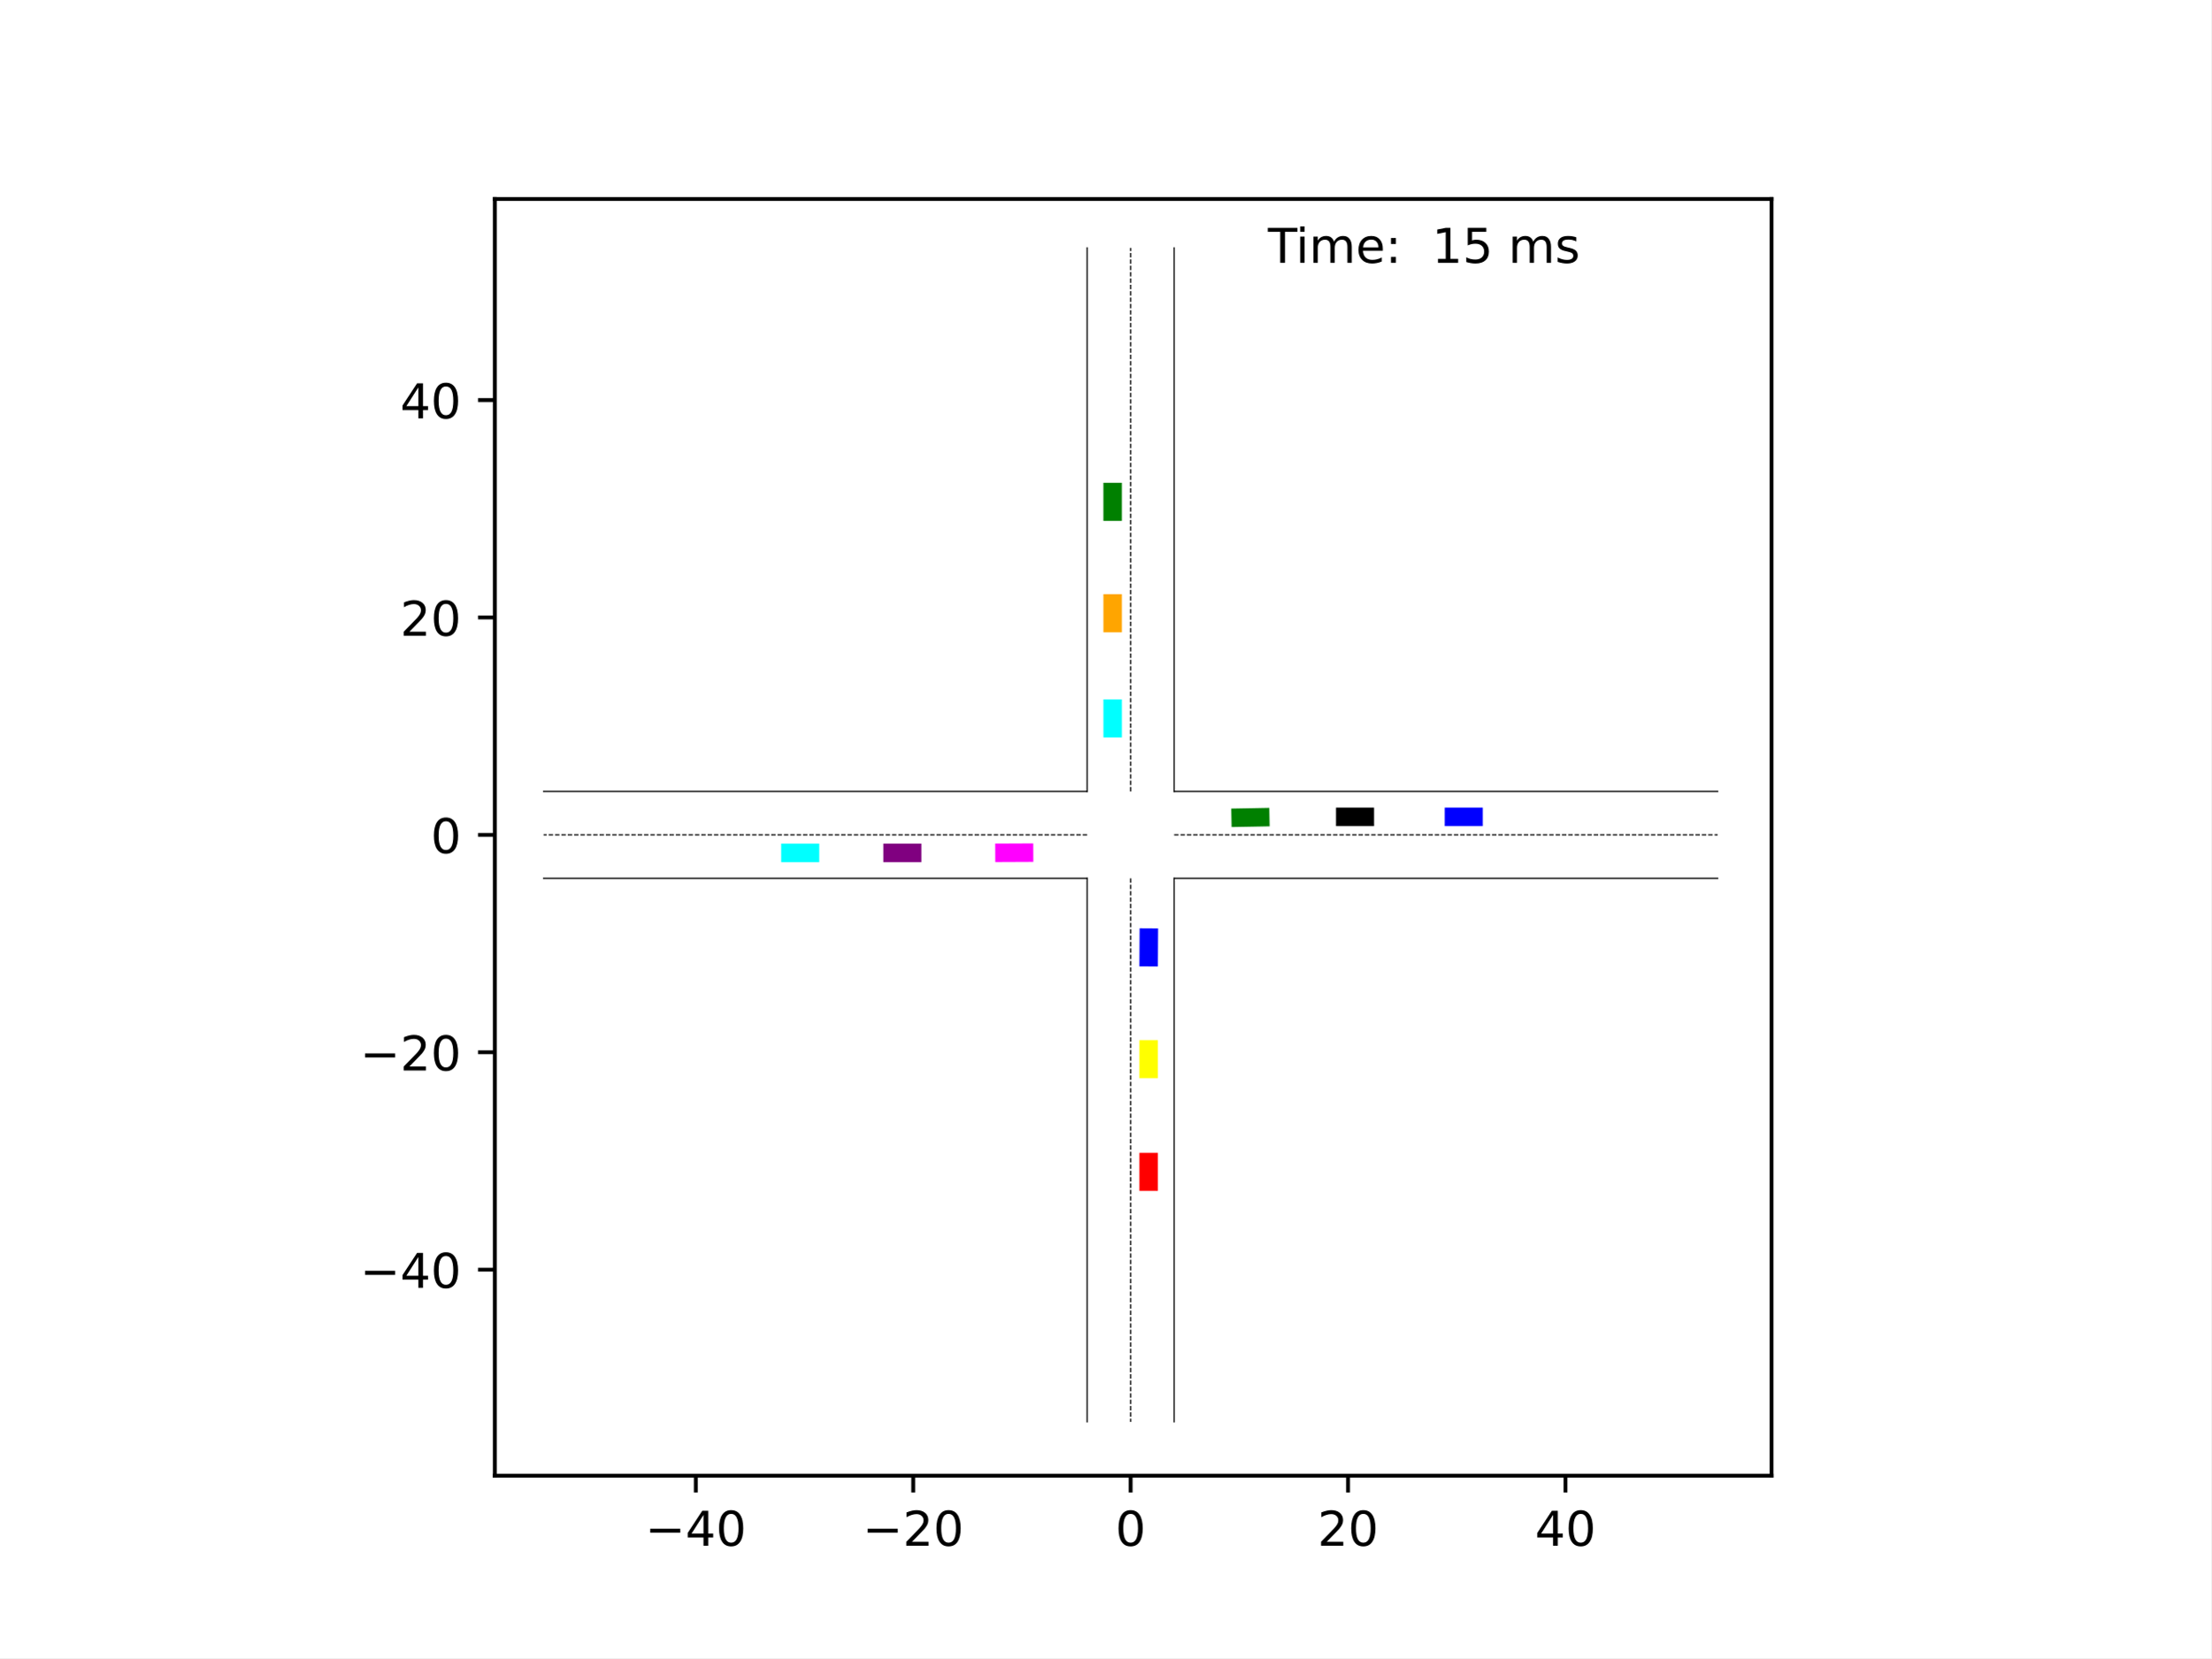
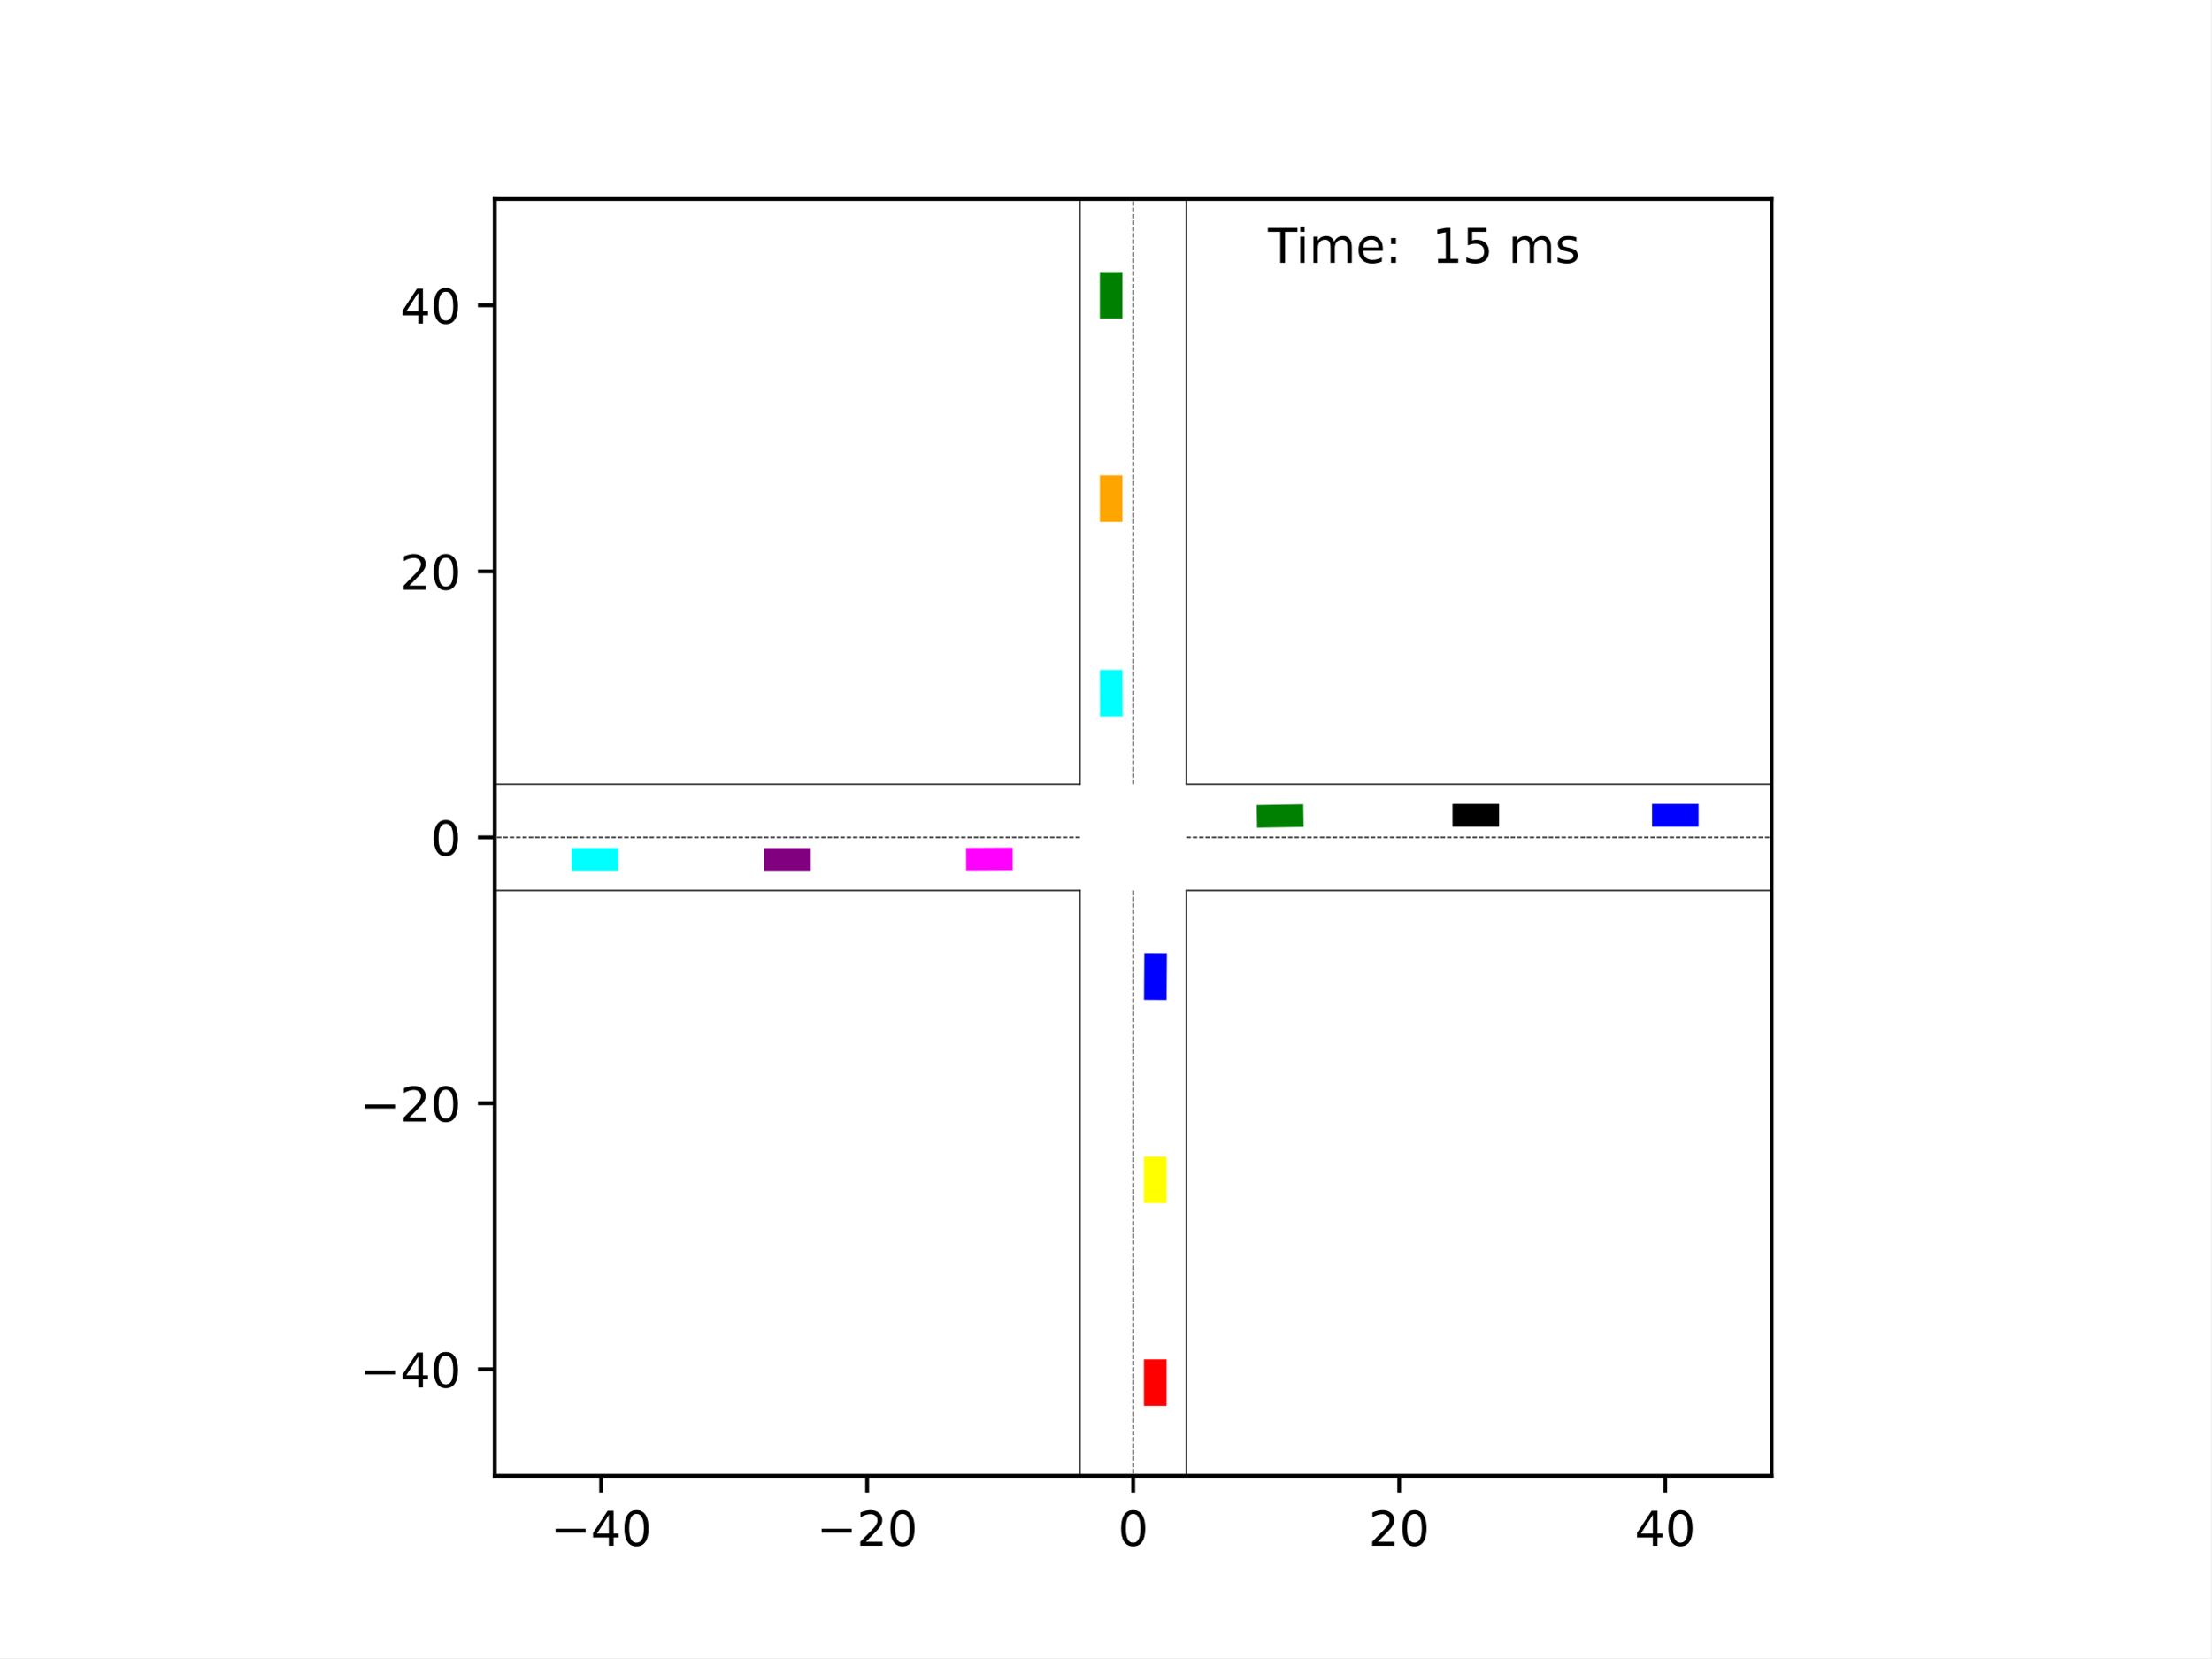
<svg xmlns="http://www.w3.org/2000/svg" xmlns:xlink="http://www.w3.org/1999/xlink" width="460.8pt" height="345.6pt" viewBox="0 0 460.8 345.6" version="1.1">
  <defs>
    <style type="text/css">*{stroke-linejoin: round; stroke-linecap: butt}</style>
  </defs>
  <g id="figure_1">
    <g id="patch_1">
      <path d="M 0 345.6  L 460.8 345.6  L 460.8 0  L 0 0  z " style="fill: #ffffff" />
    </g>
    <g id="axes_1">
      <g id="patch_2">
-         <path d="M 103.12 307.584  L 369.2 307.584  L 369.2 41.472  L 103.12 41.472  z " style="fill: #ffffff" />
+         <path d="M 103.104 307.584  L 369.216 307.584  L 369.216 41.472  L 103.104 41.472  z " style="fill: #ffffff" />
      </g>
      <g id="patch_3">
-         <path d="M 241.305 201.442  L 241.351 193.512  L 237.499 193.49  L 237.454 201.42  z " clip-path="url(#pee9bc0700c)" style="fill: #0000ff" />
+         <path d="M 243.123 208.423  L 243.187 198.722  L 238.474 198.691  L 238.411 208.393  z " clip-path="url(#pdd53485cde)" style="fill: #0000ff" />
      </g>
      <g id="patch_4">
-         <path d="M 264.525 168.383  L 256.597 168.532  L 256.669 172.383  L 264.598 172.234  z " clip-path="url(#pee9bc0700c)" style="fill: #008000" />
+         <path d="M 271.6 167.634  L 261.899 167.799  L 261.98 172.511  L 271.68 172.346  z " clip-path="url(#pdd53485cde)" style="fill: #008000" />
      </g>
      <g id="patch_5">
-         <path d="M 229.949 145.769  L 229.954 153.699  L 233.805 153.696  L 233.8 145.767  z " clip-path="url(#pee9bc0700c)" style="fill: #00ffff" />
+         <path d="M 229.219 139.633  L 229.245 149.335  L 233.957 149.322  L 233.932 139.62  z " clip-path="url(#pdd53485cde)" style="fill: #00ffff" />
      </g>
      <g id="patch_6">
-         <path d="M 207.42 179.675  L 215.35 179.64  L 215.333 175.788  L 207.403 175.823  z " clip-path="url(#pee9bc0700c)" style="fill: #ff00ff" />
+         <path d="M 201.35 181.44  L 211.052 181.386  L 211.026 176.674  L 201.324 176.728  z " clip-path="url(#pdd53485cde)" style="fill: #ff00ff" />
      </g>
      <g id="patch_7">
-         <path d="M 241.308 224.74  L 241.307 216.81  L 237.455 216.81  L 237.456 224.74  z " clip-path="url(#pee9bc0700c)" style="fill: #ffff00" />
+         <path d="M 243.109 250.779  L 243.109 241.077  L 238.397 241.077  L 238.397 250.779  z " clip-path="url(#pdd53485cde)" style="fill: #ffff00" />
      </g>
      <g id="patch_8">
-         <path d="M 286.356 168.332  L 278.426 168.332  L 278.426 172.184  L 286.356 172.184  z " clip-path="url(#pee9bc0700c)" />
+         <path d="M 312.411 167.579  L 302.709 167.579  L 302.709 172.291  L 312.411 172.291  z " clip-path="url(#pdd53485cde)" />
      </g>
      <g id="patch_9">
-         <path d="M 229.949 123.843  L 229.952 131.773  L 233.803 131.771  L 233.8 123.842  z " clip-path="url(#pee9bc0700c)" style="fill: #ffa500" />
+         <path d="M 229.211 99.072  L 229.211 108.774  L 233.923 108.774  L 233.923 99.072  z " clip-path="url(#pdd53485cde)" style="fill: #ffa500" />
      </g>
      <g id="patch_10">
-         <path d="M 184.085 179.691  L 192.015 179.691  L 192.015 175.84  L 184.085 175.84  z " clip-path="url(#pee9bc0700c)" style="fill: #800080" />
+         <path d="M 159.237 181.477  L 168.939 181.477  L 168.939 176.765  L 159.237 176.765  z " clip-path="url(#pdd53485cde)" style="fill: #800080" />
      </g>
      <g id="patch_11">
-         <path d="M 241.308 248.211  L 241.308 240.281  L 237.456 240.281  L 237.456 248.211  z " clip-path="url(#pee9bc0700c)" style="fill: #ff0000" />
+         <path d="M 243.109 293.031  L 243.109 283.329  L 238.397 283.329  L 238.397 293.031  z " clip-path="url(#pdd53485cde)" style="fill: #ff0000" />
      </g>
      <g id="patch_12">
-         <path d="M 309.012 168.332  L 301.082 168.332  L 301.082 172.184  L 309.012 172.184  z " clip-path="url(#pee9bc0700c)" style="fill: #0000ff" />
+         <path d="M 353.991 167.579  L 344.289 167.579  L 344.289 172.291  L 353.991 172.291  z " clip-path="url(#pdd53485cde)" style="fill: #0000ff" />
      </g>
      <g id="patch_13">
-         <path d="M 229.948 100.628  L 229.948 108.557  L 233.8 108.557  L 233.8 100.628  z " clip-path="url(#pee9bc0700c)" style="fill: #008000" />
+         <path d="M 229.211 56.697  L 229.211 66.399  L 233.923 66.399  L 233.923 56.697  z " clip-path="url(#pdd53485cde)" style="fill: #008000" />
      </g>
      <g id="patch_14">
-         <path d="M 162.802 179.691  L 170.732 179.691  L 170.732 175.84  L 162.802 175.84  z " clip-path="url(#pee9bc0700c)" style="fill: #00ffff" />
+         <path d="M 119.124 181.477  L 128.826 181.477  L 128.826 176.765  L 119.124 176.765  z " clip-path="url(#pdd53485cde)" style="fill: #00ffff" />
      </g>
      <g id="matplotlib.axis_1">
        <g id="xtick_1">
          <g id="line2d_1">
            <defs>
-               <path id="me333f130a0" d="M 0 0  L 0 3.5  " style="stroke: #000000; stroke-width: 0.8" />
+               <path id="m643e210b99" d="M 0 0  L 0 3.5  " style="stroke: #000000; stroke-width: 0.8" />
            </defs>
            <g>
-               <use xlink:href="#me333f130a0" x="145.003" y="307.584" style="stroke: #000000; stroke-width: 0.8" />
+               <use xlink:href="#m643e210b99" x="125.28" y="307.584" style="stroke: #000000; stroke-width: 0.8" />
            </g>
          </g>
          <g id="text_1">
-             <g transform="translate(134.4503 322.1824) scale(0.1 -0.1)">
+             <g transform="translate(114.7277 322.1824) scale(0.1 -0.1)">
              <defs>
                <path id="DejaVuSans-2212" d="M 678 2272  L 4684 2272  L 4684 1741  L 678 1741  L 678 2272  z " transform="scale(0.015625)" />
                <path id="DejaVuSans-34" d="M 2419 4116  L 825 1625  L 2419 1625  L 2419 4116  z M 2253 4666  L 3047 4666  L 3047 1625  L 3713 1625  L 3713 1100  L 3047 1100  L 3047 0  L 2419 0  L 2419 1100  L 313 1100  L 313 1709  L 2253 4666  z " transform="scale(0.015625)" />
                <path id="DejaVuSans-30" d="M 2034 4250  Q 1547 4250 1301 3770  Q 1056 3291 1056 2328  Q 1056 1369 1301 889  Q 1547 409 2034 409  Q 2525 409 2770 889  Q 3016 1369 3016 2328  Q 3016 3291 2770 3770  Q 2525 4250 2034 4250  z M 2034 4750  Q 2819 4750 3233 4129  Q 3647 3509 3647 2328  Q 3647 1150 3233 529  Q 2819 -91 2034 -91  Q 1250 -91 836 529  Q 422 1150 422 2328  Q 422 3509 836 4129  Q 1250 4750 2034 4750  z " transform="scale(0.015625)" />
              </defs>
              <use xlink:href="#DejaVuSans-2212" />
              <use xlink:href="#DejaVuSans-34" x="83.789" />
              <use xlink:href="#DejaVuSans-30" x="147.412" />
            </g>
          </g>
        </g>
        <g id="xtick_2">
          <g id="line2d_2">
            <g>
-               <use xlink:href="#me333f130a0" x="190.315" y="307.584" style="stroke: #000000; stroke-width: 0.8" />
+               <use xlink:href="#m643e210b99" x="180.72" y="307.584" style="stroke: #000000; stroke-width: 0.8" />
            </g>
          </g>
          <g id="text_2">
-             <g transform="translate(179.763 322.1824) scale(0.1 -0.1)">
+             <g transform="translate(170.1677 322.1824) scale(0.1 -0.1)">
              <defs>
                <path id="DejaVuSans-32" d="M 1228 531  L 3431 531  L 3431 0  L 469 0  L 469 531  Q 828 903 1448 1529  Q 2069 2156 2228 2338  Q 2531 2678 2651 2914  Q 2772 3150 2772 3378  Q 2772 3750 2511 3984  Q 2250 4219 1831 4219  Q 1534 4219 1204 4116  Q 875 4013 500 3803  L 500 4441  Q 881 4594 1212 4672  Q 1544 4750 1819 4750  Q 2544 4750 2975 4387  Q 3406 4025 3406 3419  Q 3406 3131 3298 2873  Q 3191 2616 2906 2266  Q 2828 2175 2409 1742  Q 1991 1309 1228 531  z " transform="scale(0.015625)" />
              </defs>
              <use xlink:href="#DejaVuSans-2212" />
              <use xlink:href="#DejaVuSans-32" x="83.789" />
              <use xlink:href="#DejaVuSans-30" x="147.412" />
            </g>
          </g>
        </g>
        <g id="xtick_3">
          <g id="line2d_3">
            <g>
-               <use xlink:href="#me333f130a0" x="235.628" y="307.584" style="stroke: #000000; stroke-width: 0.8" />
+               <use xlink:href="#m643e210b99" x="236.16" y="307.584" style="stroke: #000000; stroke-width: 0.8" />
            </g>
          </g>
          <g id="text_3">
-             <g transform="translate(232.4467 322.1824) scale(0.1 -0.1)">
+             <g transform="translate(232.9787 322.1824) scale(0.1 -0.1)">
              <use xlink:href="#DejaVuSans-30" />
            </g>
          </g>
        </g>
        <g id="xtick_4">
          <g id="line2d_4">
            <g>
-               <use xlink:href="#me333f130a0" x="280.941" y="307.584" style="stroke: #000000; stroke-width: 0.8" />
+               <use xlink:href="#m643e210b99" x="291.6" y="307.584" style="stroke: #000000; stroke-width: 0.8" />
            </g>
          </g>
          <g id="text_4">
-             <g transform="translate(274.5782 322.1824) scale(0.1 -0.1)">
+             <g transform="translate(285.2375 322.1824) scale(0.1 -0.1)">
              <use xlink:href="#DejaVuSans-32" />
              <use xlink:href="#DejaVuSans-30" x="63.623" />
            </g>
          </g>
        </g>
        <g id="xtick_5">
          <g id="line2d_5">
            <g>
-               <use xlink:href="#me333f130a0" x="326.253" y="307.584" style="stroke: #000000; stroke-width: 0.8" />
+               <use xlink:href="#m643e210b99" x="347.04" y="307.584" style="stroke: #000000; stroke-width: 0.8" />
            </g>
          </g>
          <g id="text_5">
-             <g transform="translate(319.8908 322.1824) scale(0.1 -0.1)">
+             <g transform="translate(340.6775 322.1824) scale(0.1 -0.1)">
              <use xlink:href="#DejaVuSans-34" />
              <use xlink:href="#DejaVuSans-30" x="63.623" />
            </g>
          </g>
        </g>
      </g>
      <g id="matplotlib.axis_2">
        <g id="ytick_1">
          <g id="line2d_6">
            <defs>
-               <path id="mc3528912c3" d="M 0 0  L -3.5 0  " style="stroke: #000000; stroke-width: 0.8" />
+               <path id="m401aa3b557" d="M 0 0  L -3.5 0  " style="stroke: #000000; stroke-width: 0.8" />
            </defs>
            <g>
-               <use xlink:href="#mc3528912c3" x="103.12" y="264.637" style="stroke: #000000; stroke-width: 0.8" />
+               <use xlink:href="#m401aa3b557" x="103.104" y="285.408" style="stroke: #000000; stroke-width: 0.8" />
            </g>
          </g>
          <g id="text_6">
-             <g transform="translate(75.01489 268.4361) scale(0.1 -0.1)">
+             <g transform="translate(74.99931 289.2072) scale(0.1 -0.1)">
              <use xlink:href="#DejaVuSans-2212" />
              <use xlink:href="#DejaVuSans-34" x="83.789" />
              <use xlink:href="#DejaVuSans-30" x="147.412" />
            </g>
          </g>
        </g>
        <g id="ytick_2">
          <g id="line2d_7">
            <g>
-               <use xlink:href="#mc3528912c3" x="103.12" y="219.324" style="stroke: #000000; stroke-width: 0.8" />
+               <use xlink:href="#m401aa3b557" x="103.104" y="229.968" style="stroke: #000000; stroke-width: 0.8" />
            </g>
          </g>
          <g id="text_7">
-             <g transform="translate(75.01489 223.1235) scale(0.1 -0.1)">
+             <g transform="translate(74.99931 233.7672) scale(0.1 -0.1)">
              <use xlink:href="#DejaVuSans-2212" />
              <use xlink:href="#DejaVuSans-32" x="83.789" />
              <use xlink:href="#DejaVuSans-30" x="147.412" />
            </g>
          </g>
        </g>
        <g id="ytick_3">
          <g id="line2d_8">
            <g>
-               <use xlink:href="#mc3528912c3" x="103.12" y="174.012" style="stroke: #000000; stroke-width: 0.8" />
+               <use xlink:href="#m401aa3b557" x="103.104" y="174.528" style="stroke: #000000; stroke-width: 0.8" />
            </g>
          </g>
          <g id="text_8">
-             <g transform="translate(89.75708 177.8108) scale(0.1 -0.1)">
+             <g transform="translate(89.7415 178.3272) scale(0.1 -0.1)">
              <use xlink:href="#DejaVuSans-30" />
            </g>
          </g>
        </g>
        <g id="ytick_4">
          <g id="line2d_9">
            <g>
-               <use xlink:href="#mc3528912c3" x="103.12" y="128.699" style="stroke: #000000; stroke-width: 0.8" />
+               <use xlink:href="#m401aa3b557" x="103.104" y="119.088" style="stroke: #000000; stroke-width: 0.8" />
            </g>
          </g>
          <g id="text_9">
-             <g transform="translate(83.39458 132.4981) scale(0.1 -0.1)">
+             <g transform="translate(83.379 122.8872) scale(0.1 -0.1)">
              <use xlink:href="#DejaVuSans-32" />
              <use xlink:href="#DejaVuSans-30" x="63.623" />
            </g>
          </g>
        </g>
        <g id="ytick_5">
          <g id="line2d_10">
            <g>
-               <use xlink:href="#mc3528912c3" x="103.12" y="83.386" style="stroke: #000000; stroke-width: 0.8" />
+               <use xlink:href="#m401aa3b557" x="103.104" y="63.648" style="stroke: #000000; stroke-width: 0.8" />
            </g>
          </g>
          <g id="text_10">
-             <g transform="translate(83.39458 87.18544) scale(0.1 -0.1)">
+             <g transform="translate(83.379 67.44722) scale(0.1 -0.1)">
              <use xlink:href="#DejaVuSans-34" />
              <use xlink:href="#DejaVuSans-30" x="63.623" />
            </g>
          </g>
        </g>
      </g>
      <g id="line2d_11">
-         <path d="M 244.691 296.356  L 244.691 183.074  " clip-path="url(#pee9bc0700c)" style="fill: none; stroke: #000000; stroke-width: 0.25; stroke-linecap: square" />
+         <path d="M 247.248 346.6  L 247.248 185.616  " clip-path="url(#pdd53485cde)" style="fill: none; stroke: #000000; stroke-width: 0.25; stroke-linecap: square" />
      </g>
      <g id="line2d_12">
-         <path d="M 244.691 183.074  L 357.972 183.074  " clip-path="url(#pee9bc0700c)" style="fill: none; stroke: #000000; stroke-width: 0.25; stroke-linecap: square" />
+         <path d="M 247.248 185.616  L 413.568 185.616  " clip-path="url(#pdd53485cde)" style="fill: none; stroke: #000000; stroke-width: 0.25; stroke-linecap: square" />
      </g>
      <g id="line2d_13">
-         <path d="M 357.972 164.949  L 244.691 164.949  " clip-path="url(#pee9bc0700c)" style="fill: none; stroke: #000000; stroke-width: 0.25; stroke-linecap: square" />
+         <path d="M 413.568 163.44  L 247.248 163.44  " clip-path="url(#pdd53485cde)" style="fill: none; stroke: #000000; stroke-width: 0.25; stroke-linecap: square" />
      </g>
      <g id="line2d_14">
-         <path d="M 244.691 164.949  L 244.691 51.667  " clip-path="url(#pee9bc0700c)" style="fill: none; stroke: #000000; stroke-width: 0.25; stroke-linecap: square" />
+         <path d="M 247.248 163.44  L 247.248 -1  " clip-path="url(#pdd53485cde)" style="fill: none; stroke: #000000; stroke-width: 0.25; stroke-linecap: square" />
      </g>
      <g id="line2d_15">
-         <path d="M 226.565 51.667  L 226.565 164.949  " clip-path="url(#pee9bc0700c)" style="fill: none; stroke: #000000; stroke-width: 0.25; stroke-linecap: square" />
+         <path d="M 225.072 -1  L 225.072 163.44  " clip-path="url(#pdd53485cde)" style="fill: none; stroke: #000000; stroke-width: 0.25; stroke-linecap: square" />
      </g>
      <g id="line2d_16">
-         <path d="M 226.565 164.949  L 113.284 164.949  " clip-path="url(#pee9bc0700c)" style="fill: none; stroke: #000000; stroke-width: 0.25; stroke-linecap: square" />
+         <path d="M 225.072 163.44  L 58.752 163.44  " clip-path="url(#pdd53485cde)" style="fill: none; stroke: #000000; stroke-width: 0.25; stroke-linecap: square" />
      </g>
      <g id="line2d_17">
-         <path d="M 113.284 183.074  L 226.565 183.074  " clip-path="url(#pee9bc0700c)" style="fill: none; stroke: #000000; stroke-width: 0.25; stroke-linecap: square" />
+         <path d="M 58.752 185.616  L 225.072 185.616  " clip-path="url(#pdd53485cde)" style="fill: none; stroke: #000000; stroke-width: 0.25; stroke-linecap: square" />
      </g>
      <g id="line2d_18">
-         <path d="M 226.565 183.074  L 226.565 296.356  " clip-path="url(#pee9bc0700c)" style="fill: none; stroke: #000000; stroke-width: 0.25; stroke-linecap: square" />
+         <path d="M 225.072 185.616  L 225.072 346.6  " clip-path="url(#pdd53485cde)" style="fill: none; stroke: #000000; stroke-width: 0.25; stroke-linecap: square" />
      </g>
      <g id="line2d_19">
-         <path d="M 244.691 174.012  L 357.972 174.012  " clip-path="url(#pee9bc0700c)" style="fill: none; stroke-dasharray: 0.925,0.4; stroke-dashoffset: 0; stroke: #000000; stroke-width: 0.25" />
+         <path d="M 247.248 174.528  L 413.568 174.528  " clip-path="url(#pdd53485cde)" style="fill: none; stroke-dasharray: 0.925,0.4; stroke-dashoffset: 0; stroke: #000000; stroke-width: 0.25" />
      </g>
      <g id="line2d_20">
-         <path d="M 235.628 164.949  L 235.628 51.667  " clip-path="url(#pee9bc0700c)" style="fill: none; stroke-dasharray: 0.925,0.4; stroke-dashoffset: 0; stroke: #000000; stroke-width: 0.25" />
+         <path d="M 236.16 163.44  L 236.16 -1  " clip-path="url(#pdd53485cde)" style="fill: none; stroke-dasharray: 0.925,0.4; stroke-dashoffset: 0; stroke: #000000; stroke-width: 0.25" />
      </g>
      <g id="line2d_21">
-         <path d="M 226.565 174.012  L 113.284 174.012  " clip-path="url(#pee9bc0700c)" style="fill: none; stroke-dasharray: 0.925,0.4; stroke-dashoffset: 0; stroke: #000000; stroke-width: 0.25" />
+         <path d="M 225.072 174.528  L 58.752 174.528  " clip-path="url(#pdd53485cde)" style="fill: none; stroke-dasharray: 0.925,0.4; stroke-dashoffset: 0; stroke: #000000; stroke-width: 0.25" />
      </g>
      <g id="line2d_22">
-         <path d="M 235.628 183.074  L 235.628 296.356  " clip-path="url(#pee9bc0700c)" style="fill: none; stroke-dasharray: 0.925,0.4; stroke-dashoffset: 0; stroke: #000000; stroke-width: 0.25" />
+         <path d="M 236.16 185.616  L 236.16 346.6  " clip-path="url(#pdd53485cde)" style="fill: none; stroke-dasharray: 0.925,0.4; stroke-dashoffset: 0; stroke: #000000; stroke-width: 0.25" />
      </g>
      <g id="patch_15">
-         <path d="M 103.12 307.584  L 103.12 41.472  " style="fill: none; stroke: #000000; stroke-width: 0.8; stroke-linejoin: miter; stroke-linecap: square" />
+         <path d="M 103.104 307.584  L 103.104 41.472  " style="fill: none; stroke: #000000; stroke-width: 0.8; stroke-linejoin: miter; stroke-linecap: square" />
      </g>
      <g id="patch_16">
-         <path d="M 369.2 307.584  L 369.2 41.472  " style="fill: none; stroke: #000000; stroke-width: 0.8; stroke-linejoin: miter; stroke-linecap: square" />
+         <path d="M 369.216 307.584  L 369.216 41.472  " style="fill: none; stroke: #000000; stroke-width: 0.8; stroke-linejoin: miter; stroke-linecap: square" />
      </g>
      <g id="patch_17">
-         <path d="M 103.12 307.584  L 369.2 307.584  " style="fill: none; stroke: #000000; stroke-width: 0.8; stroke-linejoin: miter; stroke-linecap: square" />
+         <path d="M 103.104 307.584  L 369.216 307.584  " style="fill: none; stroke: #000000; stroke-width: 0.8; stroke-linejoin: miter; stroke-linecap: square" />
      </g>
      <g id="patch_18">
-         <path d="M 103.12 41.472  L 369.2 41.472  " style="fill: none; stroke: #000000; stroke-width: 0.8; stroke-linejoin: miter; stroke-linecap: square" />
+         <path d="M 103.104 41.472  L 369.216 41.472  " style="fill: none; stroke: #000000; stroke-width: 0.8; stroke-linejoin: miter; stroke-linecap: square" />
      </g>
      <g id="text_11">
-         <g transform="translate(264.243 54.7776) scale(0.1 -0.1)">
+         <g transform="translate(264.2539 54.7776) scale(0.1 -0.1)">
          <defs>
            <path id="DejaVuSans-54" d="M -19 4666  L 3928 4666  L 3928 4134  L 2272 4134  L 2272 0  L 1638 0  L 1638 4134  L -19 4134  L -19 4666  z " transform="scale(0.015625)" />
            <path id="DejaVuSans-69" d="M 603 3500  L 1178 3500  L 1178 0  L 603 0  L 603 3500  z M 603 4863  L 1178 4863  L 1178 4134  L 603 4134  L 603 4863  z " transform="scale(0.015625)" />
            <path id="DejaVuSans-6d" d="M 3328 2828  Q 3544 3216 3844 3400  Q 4144 3584 4550 3584  Q 5097 3584 5394 3201  Q 5691 2819 5691 2113  L 5691 0  L 5113 0  L 5113 2094  Q 5113 2597 4934 2840  Q 4756 3084 4391 3084  Q 3944 3084 3684 2787  Q 3425 2491 3425 1978  L 3425 0  L 2847 0  L 2847 2094  Q 2847 2600 2669 2842  Q 2491 3084 2119 3084  Q 1678 3084 1418 2786  Q 1159 2488 1159 1978  L 1159 0  L 581 0  L 581 3500  L 1159 3500  L 1159 2956  Q 1356 3278 1631 3431  Q 1906 3584 2284 3584  Q 2666 3584 2933 3390  Q 3200 3197 3328 2828  z " transform="scale(0.015625)" />
            <path id="DejaVuSans-65" d="M 3597 1894  L 3597 1613  L 953 1613  Q 991 1019 1311 708  Q 1631 397 2203 397  Q 2534 397 2845 478  Q 3156 559 3463 722  L 3463 178  Q 3153 47 2828 -22  Q 2503 -91 2169 -91  Q 1331 -91 842 396  Q 353 884 353 1716  Q 353 2575 817 3079  Q 1281 3584 2069 3584  Q 2775 3584 3186 3129  Q 3597 2675 3597 1894  z M 3022 2063  Q 3016 2534 2758 2815  Q 2500 3097 2075 3097  Q 1594 3097 1305 2825  Q 1016 2553 972 2059  L 3022 2063  z " transform="scale(0.015625)" />
            <path id="DejaVuSans-3a" d="M 750 794  L 1409 794  L 1409 0  L 750 0  L 750 794  z M 750 3309  L 1409 3309  L 1409 2516  L 750 2516  L 750 3309  z " transform="scale(0.015625)" />
            <path id="DejaVuSans-20" transform="scale(0.015625)" />
            <path id="DejaVuSans-31" d="M 794 531  L 1825 531  L 1825 4091  L 703 3866  L 703 4441  L 1819 4666  L 2450 4666  L 2450 531  L 3481 531  L 3481 0  L 794 0  L 794 531  z " transform="scale(0.015625)" />
            <path id="DejaVuSans-35" d="M 691 4666  L 3169 4666  L 3169 4134  L 1269 4134  L 1269 2991  Q 1406 3038 1543 3061  Q 1681 3084 1819 3084  Q 2600 3084 3056 2656  Q 3513 2228 3513 1497  Q 3513 744 3044 326  Q 2575 -91 1722 -91  Q 1428 -91 1123 -41  Q 819 9 494 109  L 494 744  Q 775 591 1075 516  Q 1375 441 1709 441  Q 2250 441 2565 725  Q 2881 1009 2881 1497  Q 2881 1984 2565 2268  Q 2250 2553 1709 2553  Q 1456 2553 1204 2497  Q 953 2441 691 2322  L 691 4666  z " transform="scale(0.015625)" />
            <path id="DejaVuSans-73" d="M 2834 3397  L 2834 2853  Q 2591 2978 2328 3040  Q 2066 3103 1784 3103  Q 1356 3103 1142 2972  Q 928 2841 928 2578  Q 928 2378 1081 2264  Q 1234 2150 1697 2047  L 1894 2003  Q 2506 1872 2764 1633  Q 3022 1394 3022 966  Q 3022 478 2636 193  Q 2250 -91 1575 -91  Q 1294 -91 989 -36  Q 684 19 347 128  L 347 722  Q 666 556 975 473  Q 1284 391 1588 391  Q 1994 391 2212 530  Q 2431 669 2431 922  Q 2431 1156 2273 1281  Q 2116 1406 1581 1522  L 1381 1569  Q 847 1681 609 1914  Q 372 2147 372 2553  Q 372 3047 722 3315  Q 1072 3584 1716 3584  Q 2034 3584 2315 3537  Q 2597 3491 2834 3397  z " transform="scale(0.015625)" />
          </defs>
          <use xlink:href="#DejaVuSans-54" />
          <use xlink:href="#DejaVuSans-69" x="57.959" />
          <use xlink:href="#DejaVuSans-6d" x="85.742" />
          <use xlink:href="#DejaVuSans-65" x="183.154" />
          <use xlink:href="#DejaVuSans-3a" x="244.678" />
          <use xlink:href="#DejaVuSans-20" x="278.369" />
          <use xlink:href="#DejaVuSans-20" x="310.156" />
          <use xlink:href="#DejaVuSans-31" x="341.943" />
          <use xlink:href="#DejaVuSans-35" x="405.566" />
          <use xlink:href="#DejaVuSans-20" x="469.189" />
          <use xlink:href="#DejaVuSans-6d" x="500.977" />
          <use xlink:href="#DejaVuSans-73" x="598.389" />
        </g>
      </g>
    </g>
  </g>
  <defs>
-     <clipPath id="pee9bc0700c">
-       <rect x="103.12" y="41.472" width="266.081" height="266.112" />
+     <clipPath id="pdd53485cde">
+       <rect x="103.104" y="41.472" width="266.112" height="266.112" />
    </clipPath>
  </defs>
</svg>
